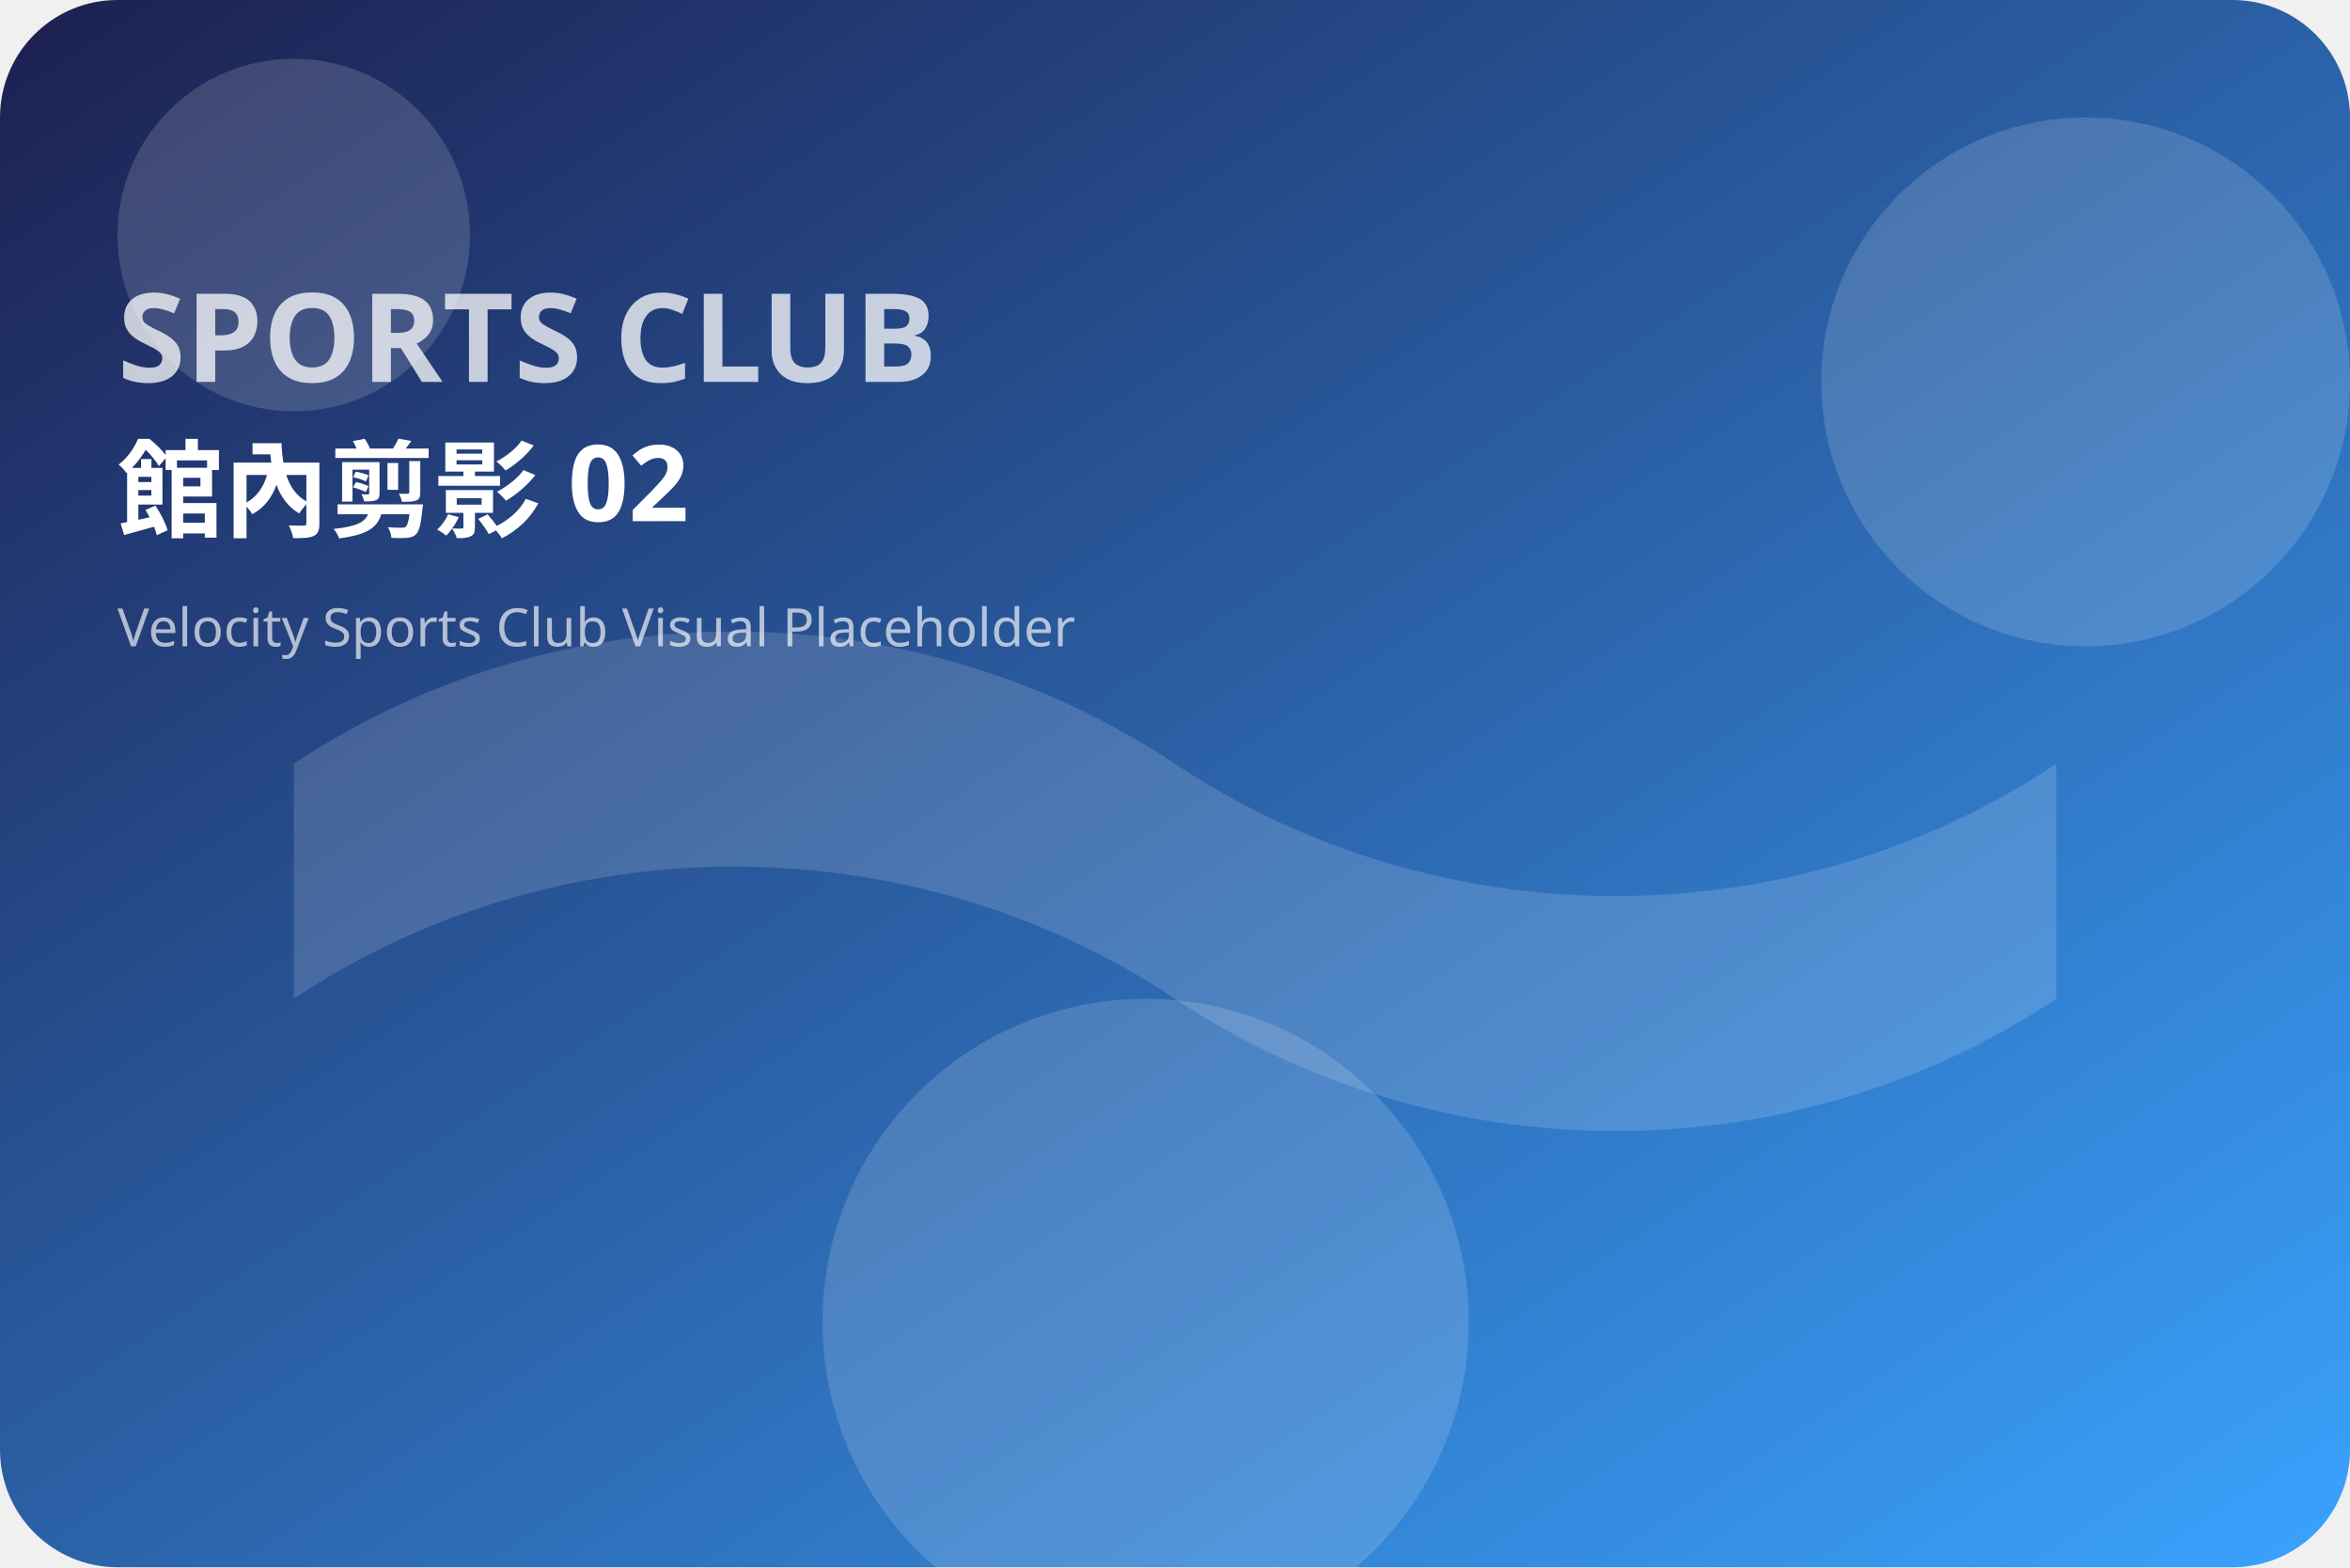
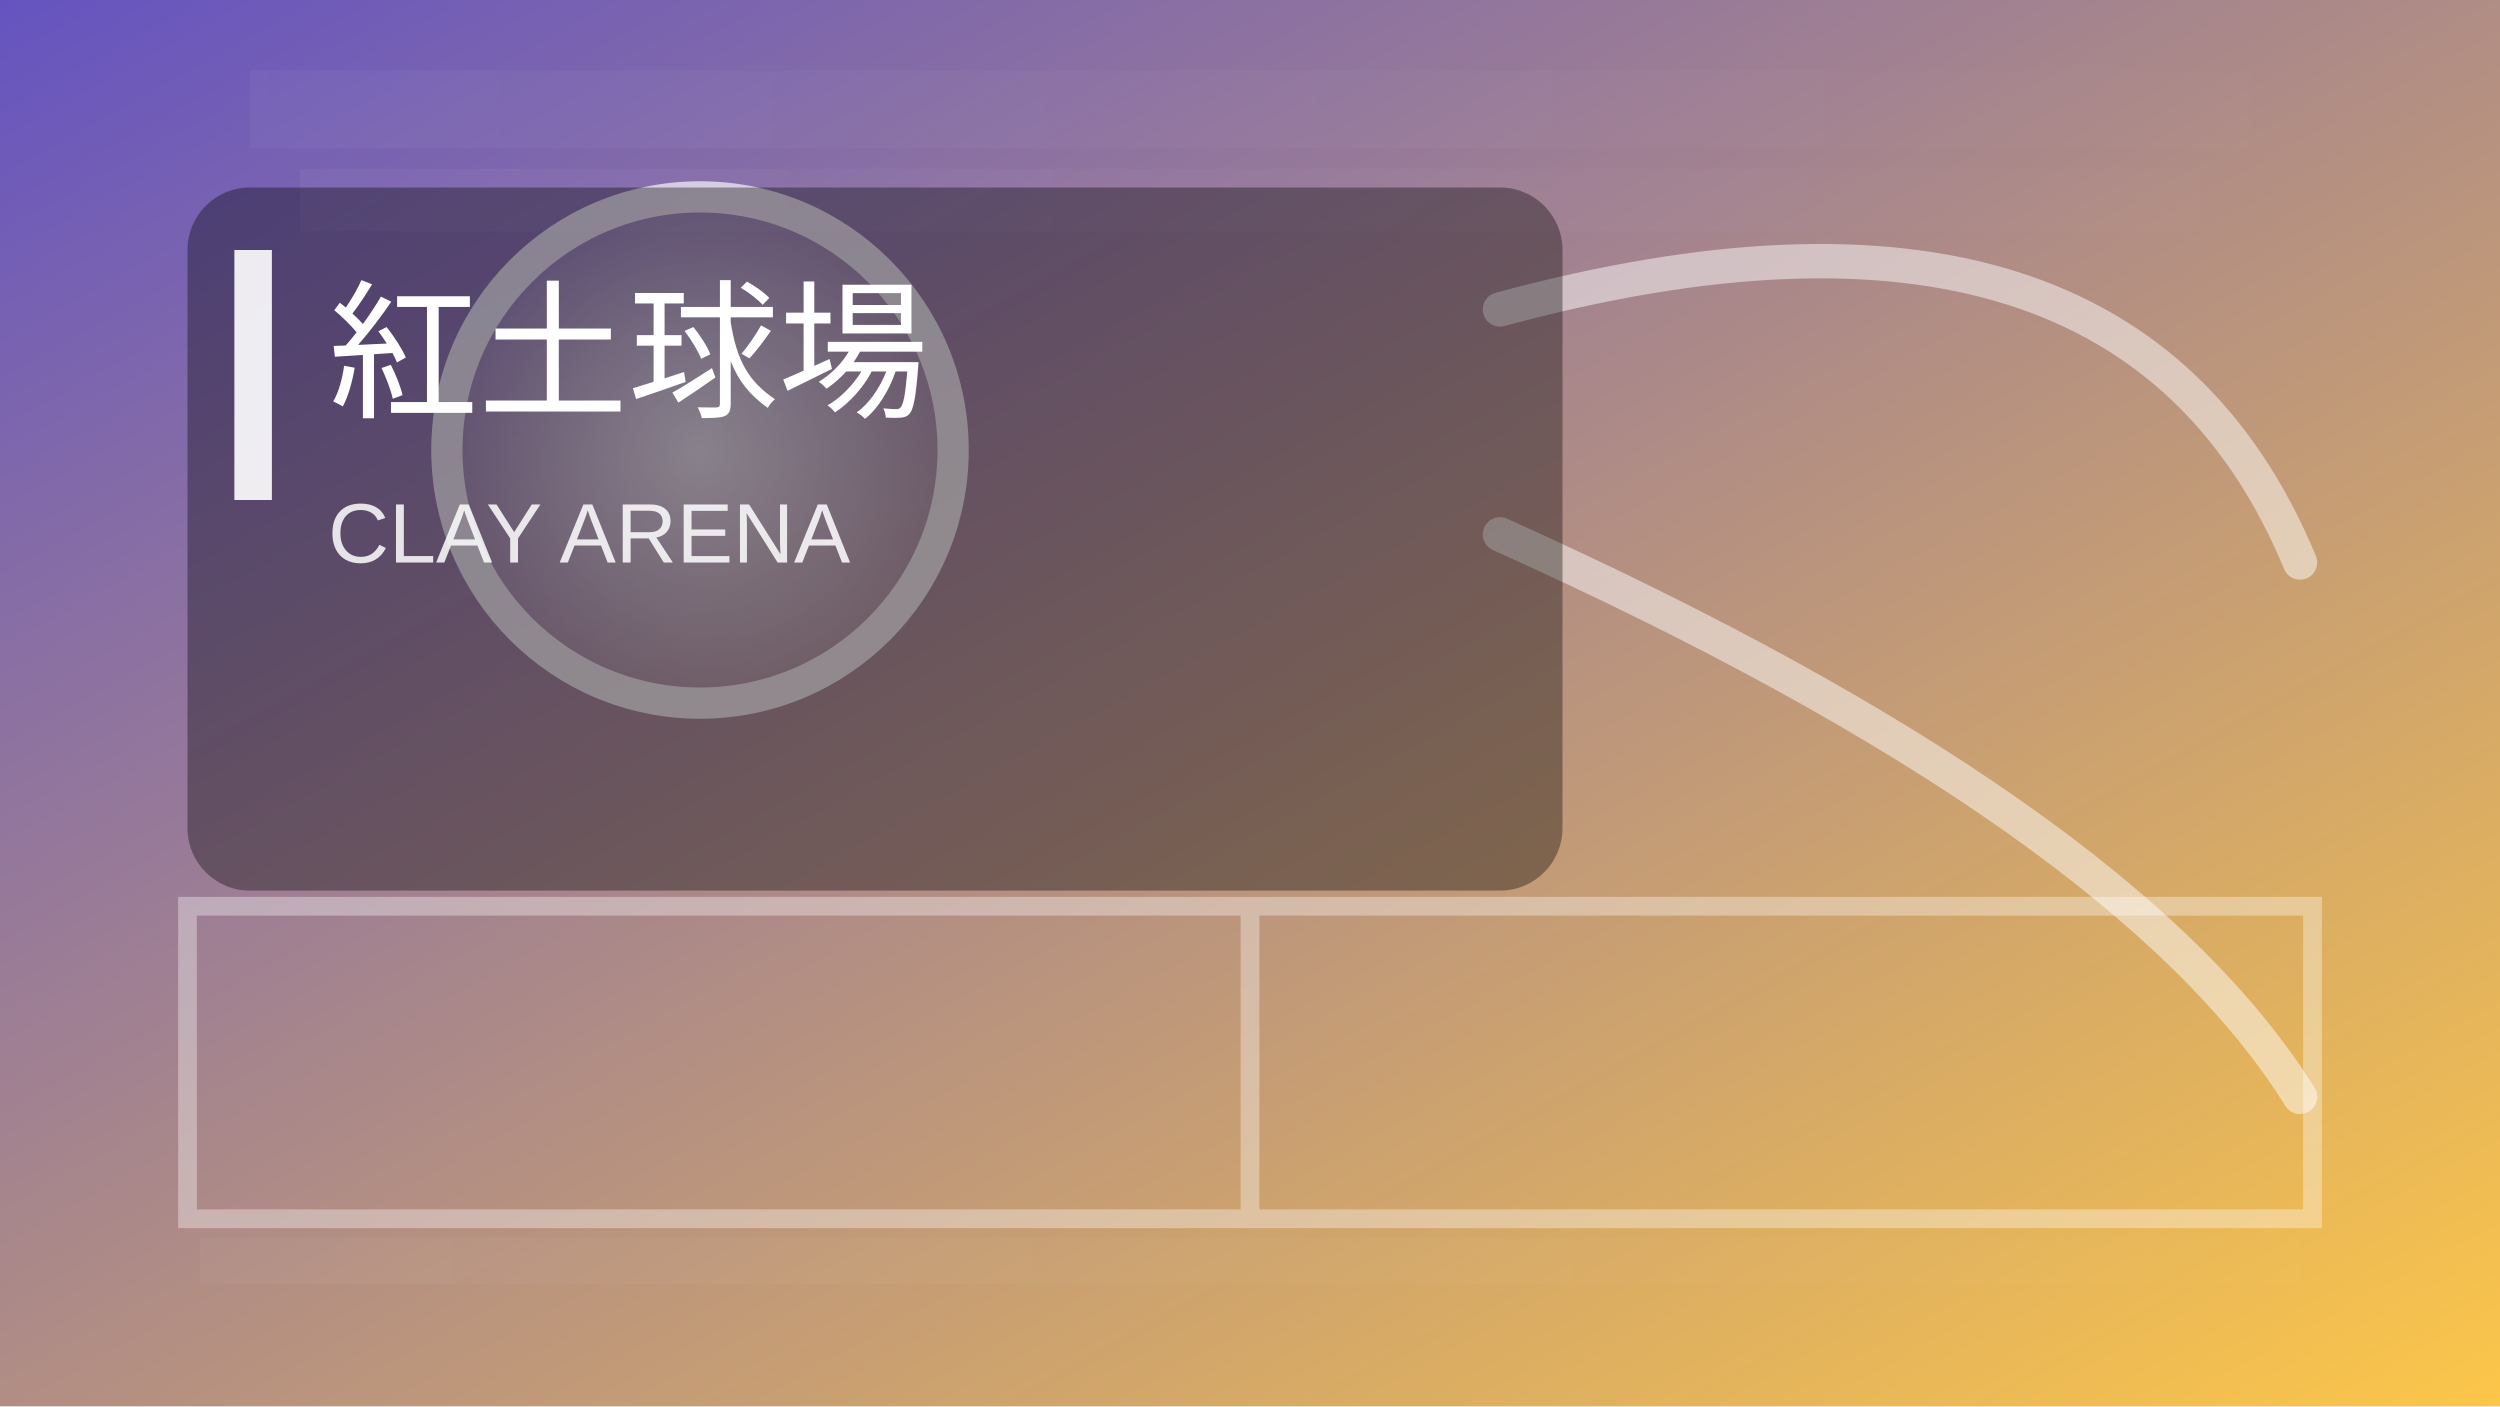
- <svg xmlns="http://www.w3.org/2000/svg" width="1600" height="1067" viewBox="0 0 1600 1067">
+ <svg xmlns="http://www.w3.org/2000/svg" viewBox="0 0 1600 900" role="img" aria-label="紅土球場 CLAY ARENA">
  <defs>
-     <linearGradient id="facility-02-svg" x1="0%" y1="0%" x2="100%" y2="100%">
-       <stop offset="0%" stop-color="#1c1f4f" />
-       <stop offset="100%" stop-color="#3aa3ff" />
+     <linearGradient id="grad" x1="0" y1="0" x2="1" y2="1">
+       <stop offset="0%" stop-color="#6554C0" />
+       <stop offset="100%" stop-color="#FCC649" />
    </linearGradient>
+     <linearGradient id="line" x1="0" y1="0" x2="1" y2="0">
+       <stop offset="0%" stop-color="rgba(255,255,255,0.25)" />
+       <stop offset="100%" stop-color="rgba(255,255,255,0.05)" />
+     </linearGradient>
+     <radialGradient id="ball" cx="0.5" cy="0.5" r="0.5">
+       <stop offset="0%" stop-color="rgba(255,255,255,0.9)" />
+       <stop offset="100%" stop-color="rgba(255,255,255,0.15)" />
+     </radialGradient>
+     <style>text { font-family: "Barlow", "Noto Sans TC", "Arial", sans-serif; }</style>
  </defs>
-   <rect width="1600" height="1067" fill="url(#facility-02-svg)" rx="80" />
-   <g fill="rgba(255,255,255,0.15)">
-     <circle cx="200" cy="160" r="120" />
-     <circle cx="1420" cy="260" r="180" />
-     <circle cx="780" cy="900" r="220" />
-     <path d="M200 520c180-120 420-120 600 0s420 120 600 0v160c-180 120-420 120-600 0s-420-120-600 0z" />
+   <rect width="1600" height="900" fill="url(#grad)" />
+   <g opacity="0.35">
+     <path d="M120 580 H1480 V780 H120 Z" fill="none" stroke="white" stroke-width="12" />
+     <line x1="800.0" y1="580" x2="800.0" y2="780" stroke="white" stroke-width="12" />
  </g>
-   <text x="80" y="260" fill="rgba(255,255,255,0.75)" font-family="Rajdhani, 'Barlow', sans-serif" font-size="84" font-weight="600">SPORTS CLUB</text>
-   <text x="80" y="360" fill="#ffffff" font-family="Barlow, 'Noto Sans TC', sans-serif" font-size="72" font-weight="700">館內剪影 02</text>
-   <text x="80" y="440" fill="rgba(255,255,255,0.65)" font-family="Barlow, 'Noto Sans TC', sans-serif" font-size="36">Velocity Sports Club Visual Placeholder</text>
+   <g opacity="0.65">
+     <circle cx="448" cy="288.0" r="162.0" fill="url(#ball)" stroke="white" stroke-width="20" />
+     <path d="M960.0 198.0 Q1360.0 90.0 1472.0 360.0" stroke="rgba(255,255,255,0.75)" stroke-width="22" fill="none" stroke-linecap="round" />
+     <path d="M960.0 342.0 Q1360.0 522.0 1472.0 702.0" stroke="rgba(255,255,255,0.75)" stroke-width="22" fill="none" stroke-linecap="round" />
+   </g>
+   <g opacity="0.15">
+     <rect x="160.0" y="45.0" width="1280.0" height="50" fill="url(#line)" />
+     <rect x="192.0" y="108.0" width="1216.0" height="40" fill="url(#line)" />
+     <rect x="128.0" y="792.0" width="1344.0" height="30" fill="url(#line)" />
+   </g>
+   <rect x="120" y="120" width="880" height="450.0" rx="40" ry="40" fill="rgba(0,0,0,0.35)" />
+   <rect x="150" y="160" width="24" height="160" fill="rgba(255,255,255,0.9)" />
+   <text x="210" y="260" font-size="96" fill="#FFFFFF">紅土球場</text>
+   <text x="210" y="360" font-size="54" fill="rgba(255,255,255,0.85)">CLAY ARENA</text>
</svg>
